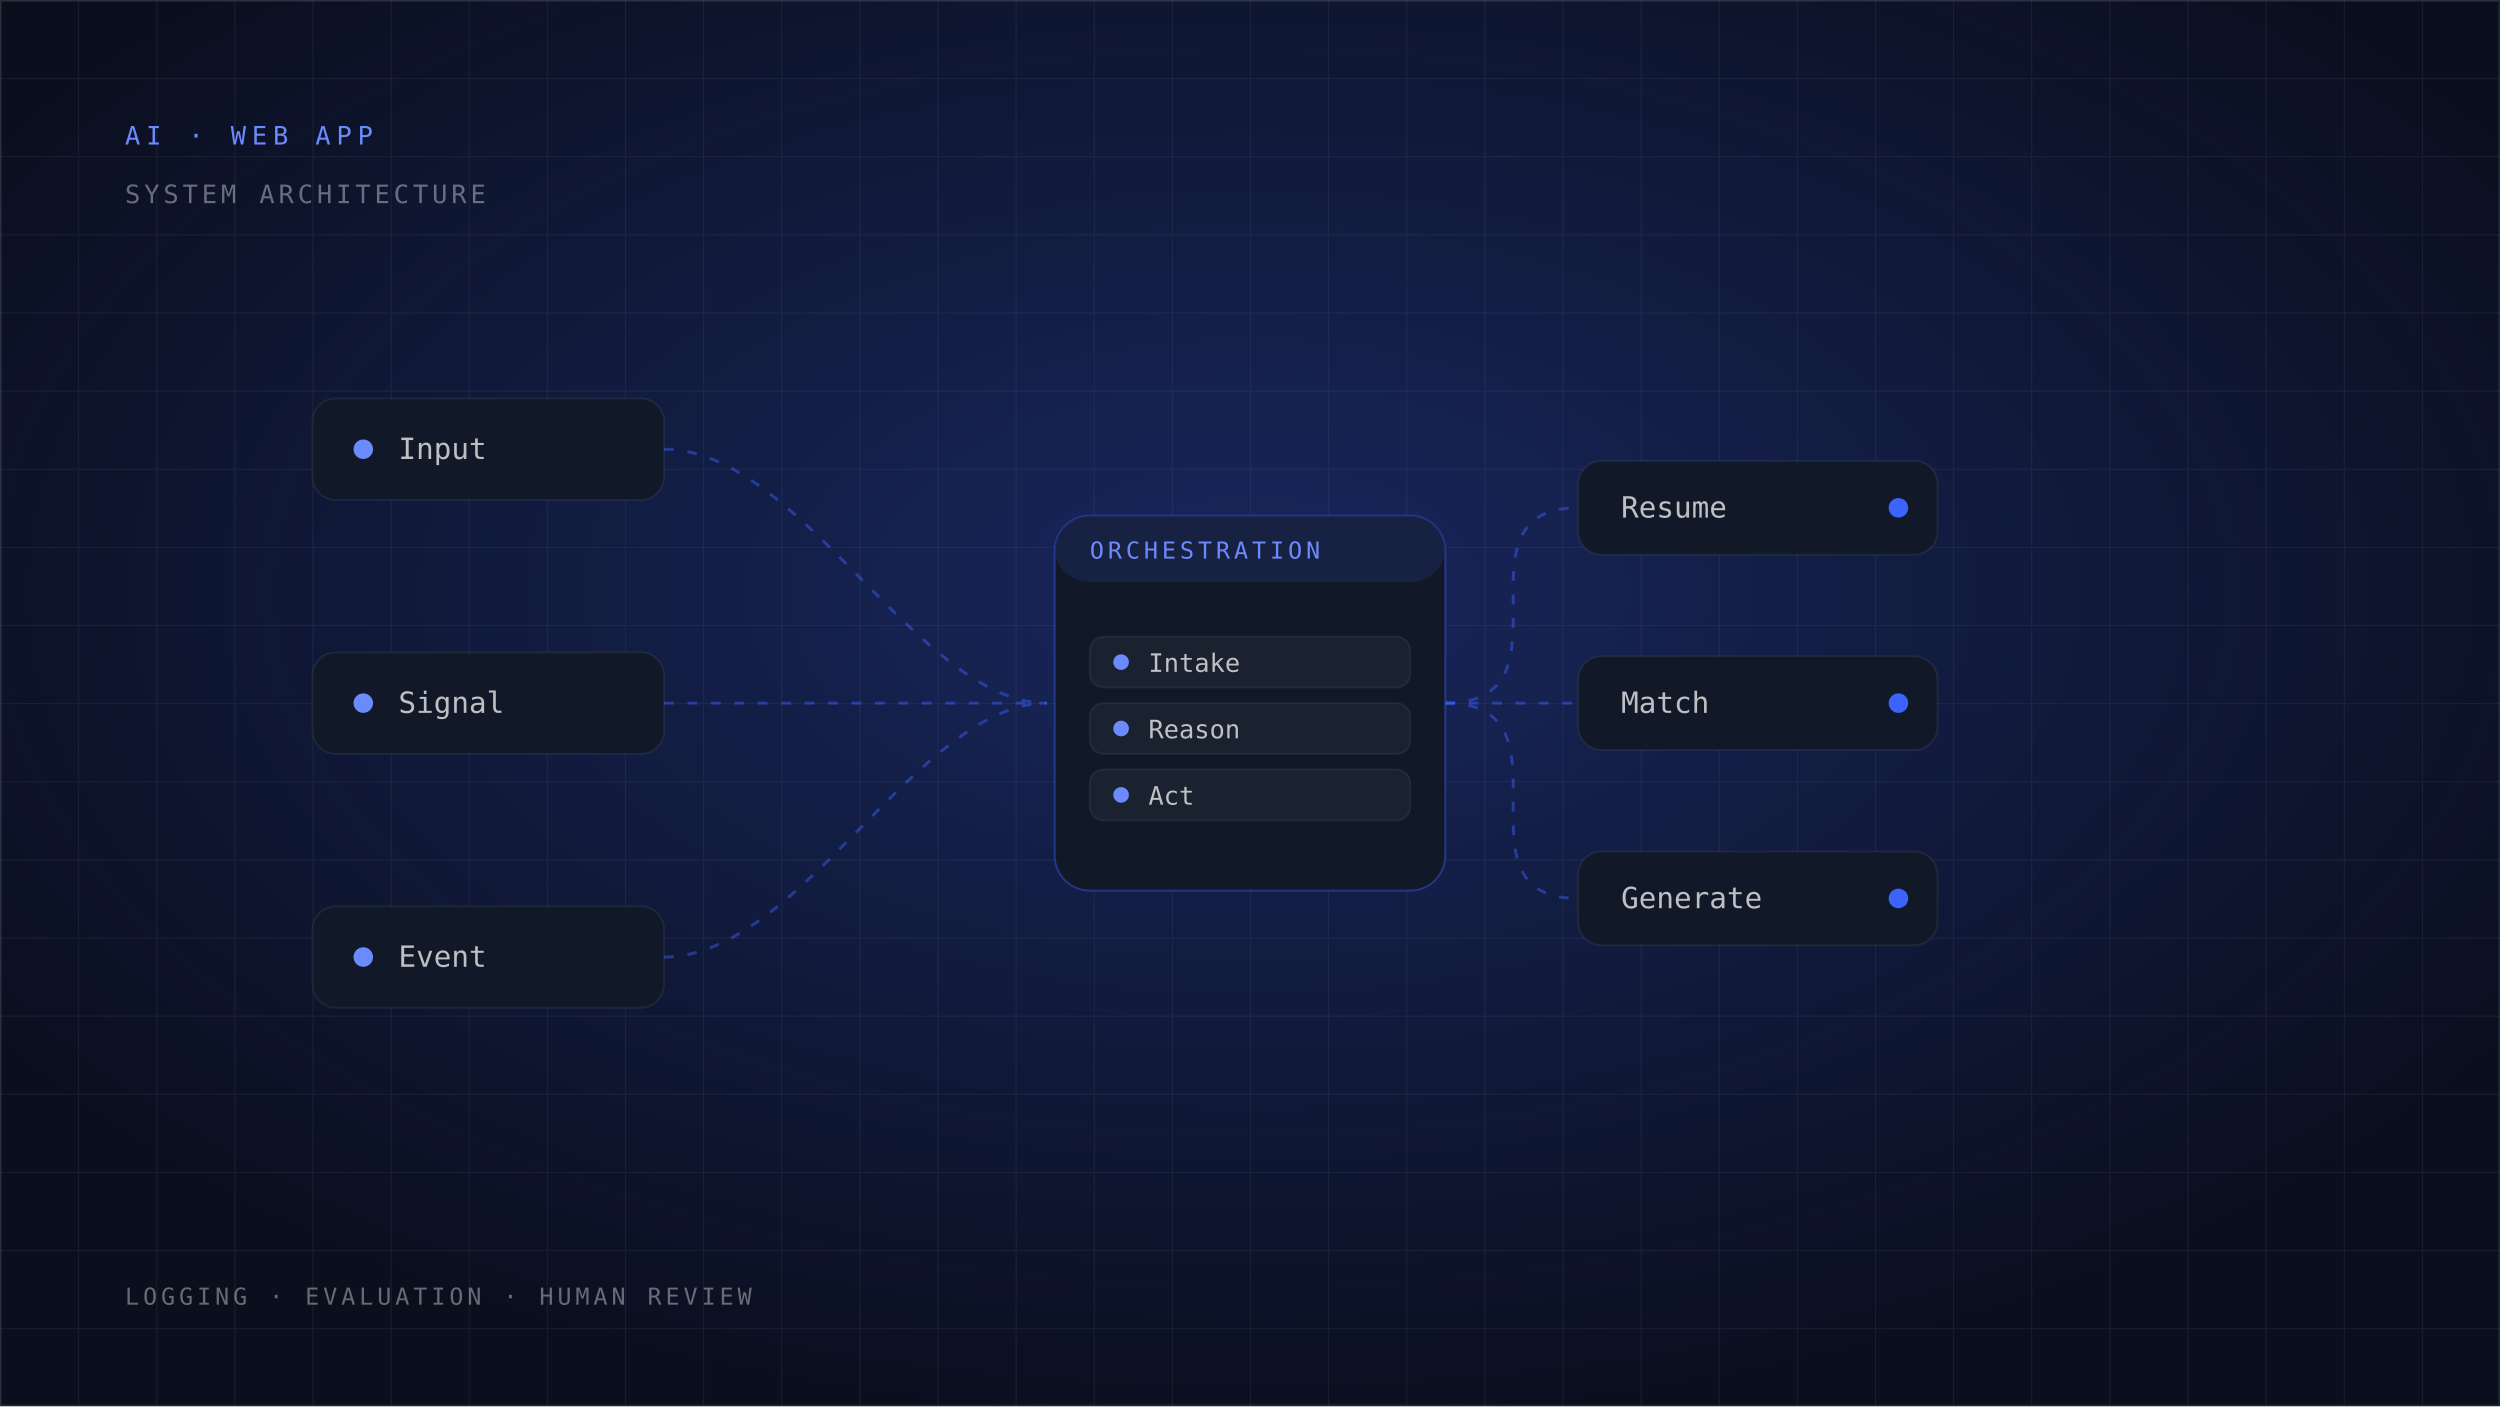
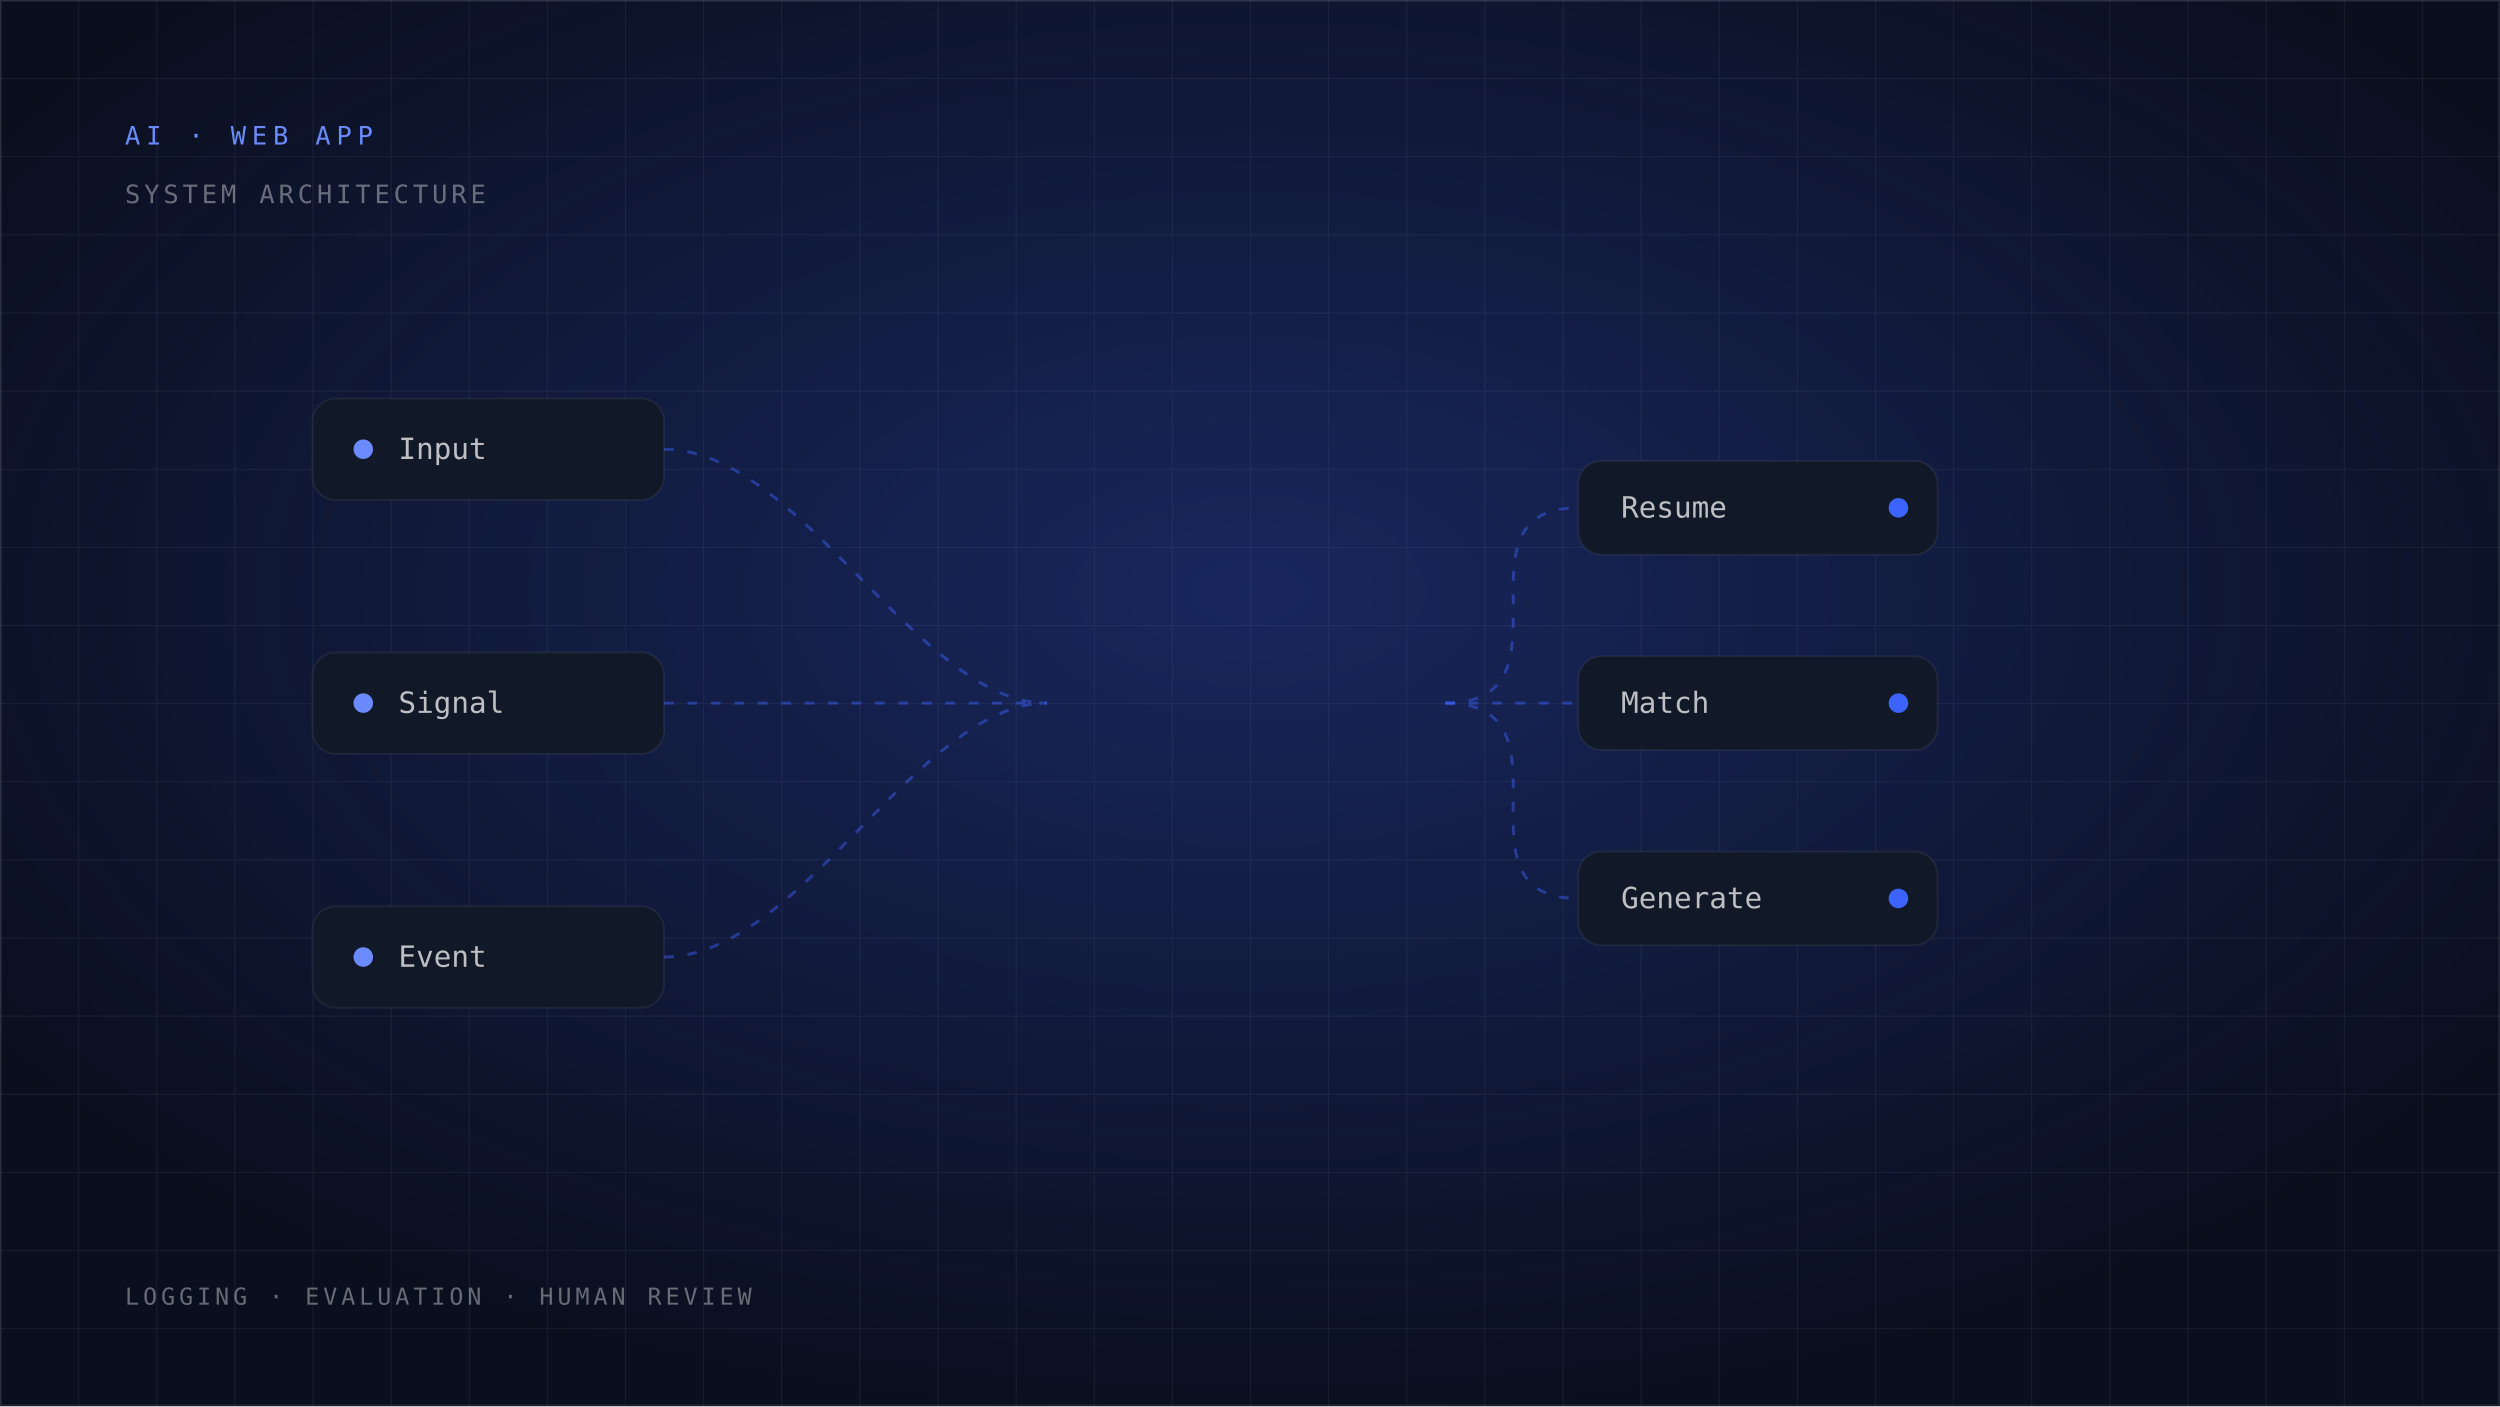
<svg xmlns="http://www.w3.org/2000/svg" viewBox="0 0 1280 720" width="1280" height="720" role="img">
  <defs>
    <pattern id="grid-ai-resume-platform" width="40" height="40" patternUnits="userSpaceOnUse">
      <path d="M40 0H0V40" fill="none" stroke="rgba(255,255,255,0.06)" stroke-width="1" />
    </pattern>
    <radialGradient id="glow-ai-resume-platform" cx="50%" cy="42%" r="60%">
      <stop offset="0%" stop-color="#3d63ff" stop-opacity="0.28" />
      <stop offset="100%" stop-color="#3d63ff" stop-opacity="0" />
    </radialGradient>
    <linearGradient id="edge-ai-resume-platform" x1="0" y1="0" x2="1" y2="0">
      <stop offset="0%" stop-color="#6b8afd" />
      <stop offset="100%" stop-color="#3d63ff" />
    </linearGradient>
  </defs>
  <rect width="1280" height="720" fill="#0a0f1e" />
  <rect width="1280" height="720" fill="url(#grid-ai-resume-platform)" />
  <rect width="1280" height="720" fill="url(#glow-ai-resume-platform)" />
  <g font-family="ui-monospace,monospace">
    <text x="64" y="74" font-size="13" letter-spacing="3" fill="#6b8afd">AI · WEB APP</text>
    <text x="64" y="104" font-size="13" letter-spacing="2" fill="rgba(255,255,255,0.38)">SYSTEM ARCHITECTURE</text>
  </g>
  <path d="M340 230 C 410 230, 470 360, 536 360" fill="none" stroke="#3d63ff" stroke-opacity="0.45" stroke-width="1.5" stroke-dasharray="5 7">
    <animate attributeName="stroke-dashoffset" from="24" to="0" dur="1.6s" repeatCount="indefinite" />
  </path>
  <path d="M340 360 C 410 360, 470 360, 536 360" fill="none" stroke="#3d63ff" stroke-opacity="0.45" stroke-width="1.5" stroke-dasharray="5 7">
    <animate attributeName="stroke-dashoffset" from="24" to="0" dur="1.8s" repeatCount="indefinite" />
  </path>
  <path d="M340 490 C 410 490, 470 360, 536 360" fill="none" stroke="#3d63ff" stroke-opacity="0.45" stroke-width="1.5" stroke-dasharray="5 7">
    <animate attributeName="stroke-dashoffset" from="24" to="0" dur="2s" repeatCount="indefinite" />
  </path>
  <path d="M740 360 C 810 360, 740 260, 808 260" fill="none" stroke="#3d63ff" stroke-opacity="0.45" stroke-width="1.5" stroke-dasharray="5 7">
    <animate attributeName="stroke-dashoffset" from="0" to="24" dur="1.7s" repeatCount="indefinite" />
  </path>
  <path d="M740 360 C 810 360, 740 360, 808 360" fill="none" stroke="#3d63ff" stroke-opacity="0.45" stroke-width="1.5" stroke-dasharray="5 7">
    <animate attributeName="stroke-dashoffset" from="0" to="24" dur="1.9s" repeatCount="indefinite" />
  </path>
  <path d="M740 360 C 810 360, 740 460, 808 460" fill="none" stroke="#3d63ff" stroke-opacity="0.45" stroke-width="1.5" stroke-dasharray="5 7">
    <animate attributeName="stroke-dashoffset" from="0" to="24" dur="2.1s" repeatCount="indefinite" />
  </path>
  <g transform="translate(250 230)">
    <rect x="-90" y="-26" width="180" height="52" rx="12" fill="#111827" stroke="rgba(255,255,255,0.06)" />
    <circle cx="-64" cy="0" r="5" fill="#6b8afd" />
    <text x="-46" y="5" font-family="ui-monospace,monospace" font-size="15" fill="rgba(255,255,255,0.72)">Input</text>
  </g>
  <g transform="translate(250 360)">
    <rect x="-90" y="-26" width="180" height="52" rx="12" fill="#111827" stroke="rgba(255,255,255,0.06)" />
    <circle cx="-64" cy="0" r="5" fill="#6b8afd" />
    <text x="-46" y="5" font-family="ui-monospace,monospace" font-size="15" fill="rgba(255,255,255,0.72)">Signal</text>
  </g>
  <g transform="translate(250 490)">
    <rect x="-90" y="-26" width="180" height="52" rx="12" fill="#111827" stroke="rgba(255,255,255,0.06)" />
    <circle cx="-64" cy="0" r="5" fill="#6b8afd" />
    <text x="-46" y="5" font-family="ui-monospace,monospace" font-size="15" fill="rgba(255,255,255,0.72)">Event</text>
  </g>
-   <g transform="translate(540 360)">
-     <rect x="0" y="-96" width="200" height="192" rx="18" fill="#111827" stroke="#3d63ff" stroke-opacity="0.4" />
-     <rect x="0" y="-96" width="200" height="34" rx="18" fill="#1e2b5e" fill-opacity="0.5" />
-     <text x="18" y="-74" font-family="ui-monospace,monospace" font-size="12" letter-spacing="2" fill="#6b8afd">ORCHESTRATION</text>
-     <g transform="translate(0 -34)">
-       <rect x="18" y="0" width="164" height="26" rx="7" fill="rgba(255,255,255,0.04)" stroke="rgba(255,255,255,0.06)" />
-       <circle cx="34" cy="13" r="4" fill="#6b8afd" />
-       <text x="48" y="18" font-family="ui-monospace,monospace" font-size="13" fill="rgba(255,255,255,0.72)">Intake</text>
-     </g>
-     <g transform="translate(0 0)">
-       <rect x="18" y="0" width="164" height="26" rx="7" fill="rgba(255,255,255,0.04)" stroke="rgba(255,255,255,0.06)" />
-       <circle cx="34" cy="13" r="4" fill="#6b8afd" />
-       <text x="48" y="18" font-family="ui-monospace,monospace" font-size="13" fill="rgba(255,255,255,0.72)">Reason</text>
-     </g>
-     <g transform="translate(0 34)">
-       <rect x="18" y="0" width="164" height="26" rx="7" fill="rgba(255,255,255,0.04)" stroke="rgba(255,255,255,0.06)" />
-       <circle cx="34" cy="13" r="4" fill="#6b8afd" />
-       <text x="48" y="18" font-family="ui-monospace,monospace" font-size="13" fill="rgba(255,255,255,0.72)">Act</text>
-     </g>
-   </g>
  <g transform="translate(900 260)">
    <rect x="-92" y="-24" width="184" height="48" rx="12" fill="#111827" stroke="rgba(255,255,255,0.06)" />
    <text x="-70" y="5" font-family="ui-monospace,monospace" font-size="15" fill="rgba(255,255,255,0.72)">Resume</text>
    <circle cx="72" cy="0" r="5" fill="#3d63ff" />
  </g>
  <g transform="translate(900 360)">
    <rect x="-92" y="-24" width="184" height="48" rx="12" fill="#111827" stroke="rgba(255,255,255,0.06)" />
    <text x="-70" y="5" font-family="ui-monospace,monospace" font-size="15" fill="rgba(255,255,255,0.72)">Match</text>
    <circle cx="72" cy="0" r="5" fill="#3d63ff" />
  </g>
  <g transform="translate(900 460)">
    <rect x="-92" y="-24" width="184" height="48" rx="12" fill="#111827" stroke="rgba(255,255,255,0.06)" />
    <text x="-70" y="5" font-family="ui-monospace,monospace" font-size="15" fill="rgba(255,255,255,0.72)">Generate</text>
    <circle cx="72" cy="0" r="5" fill="#3d63ff" />
  </g>
  <g font-family="ui-monospace,monospace">
    <text x="64" y="668" font-size="12" letter-spacing="2" fill="rgba(255,255,255,0.38)">LOGGING · EVALUATION · HUMAN REVIEW</text>
  </g>
  <rect x="0.5" y="0.5" width="1279" height="719" fill="none" stroke="rgba(255,255,255,0.08)" />
</svg>
